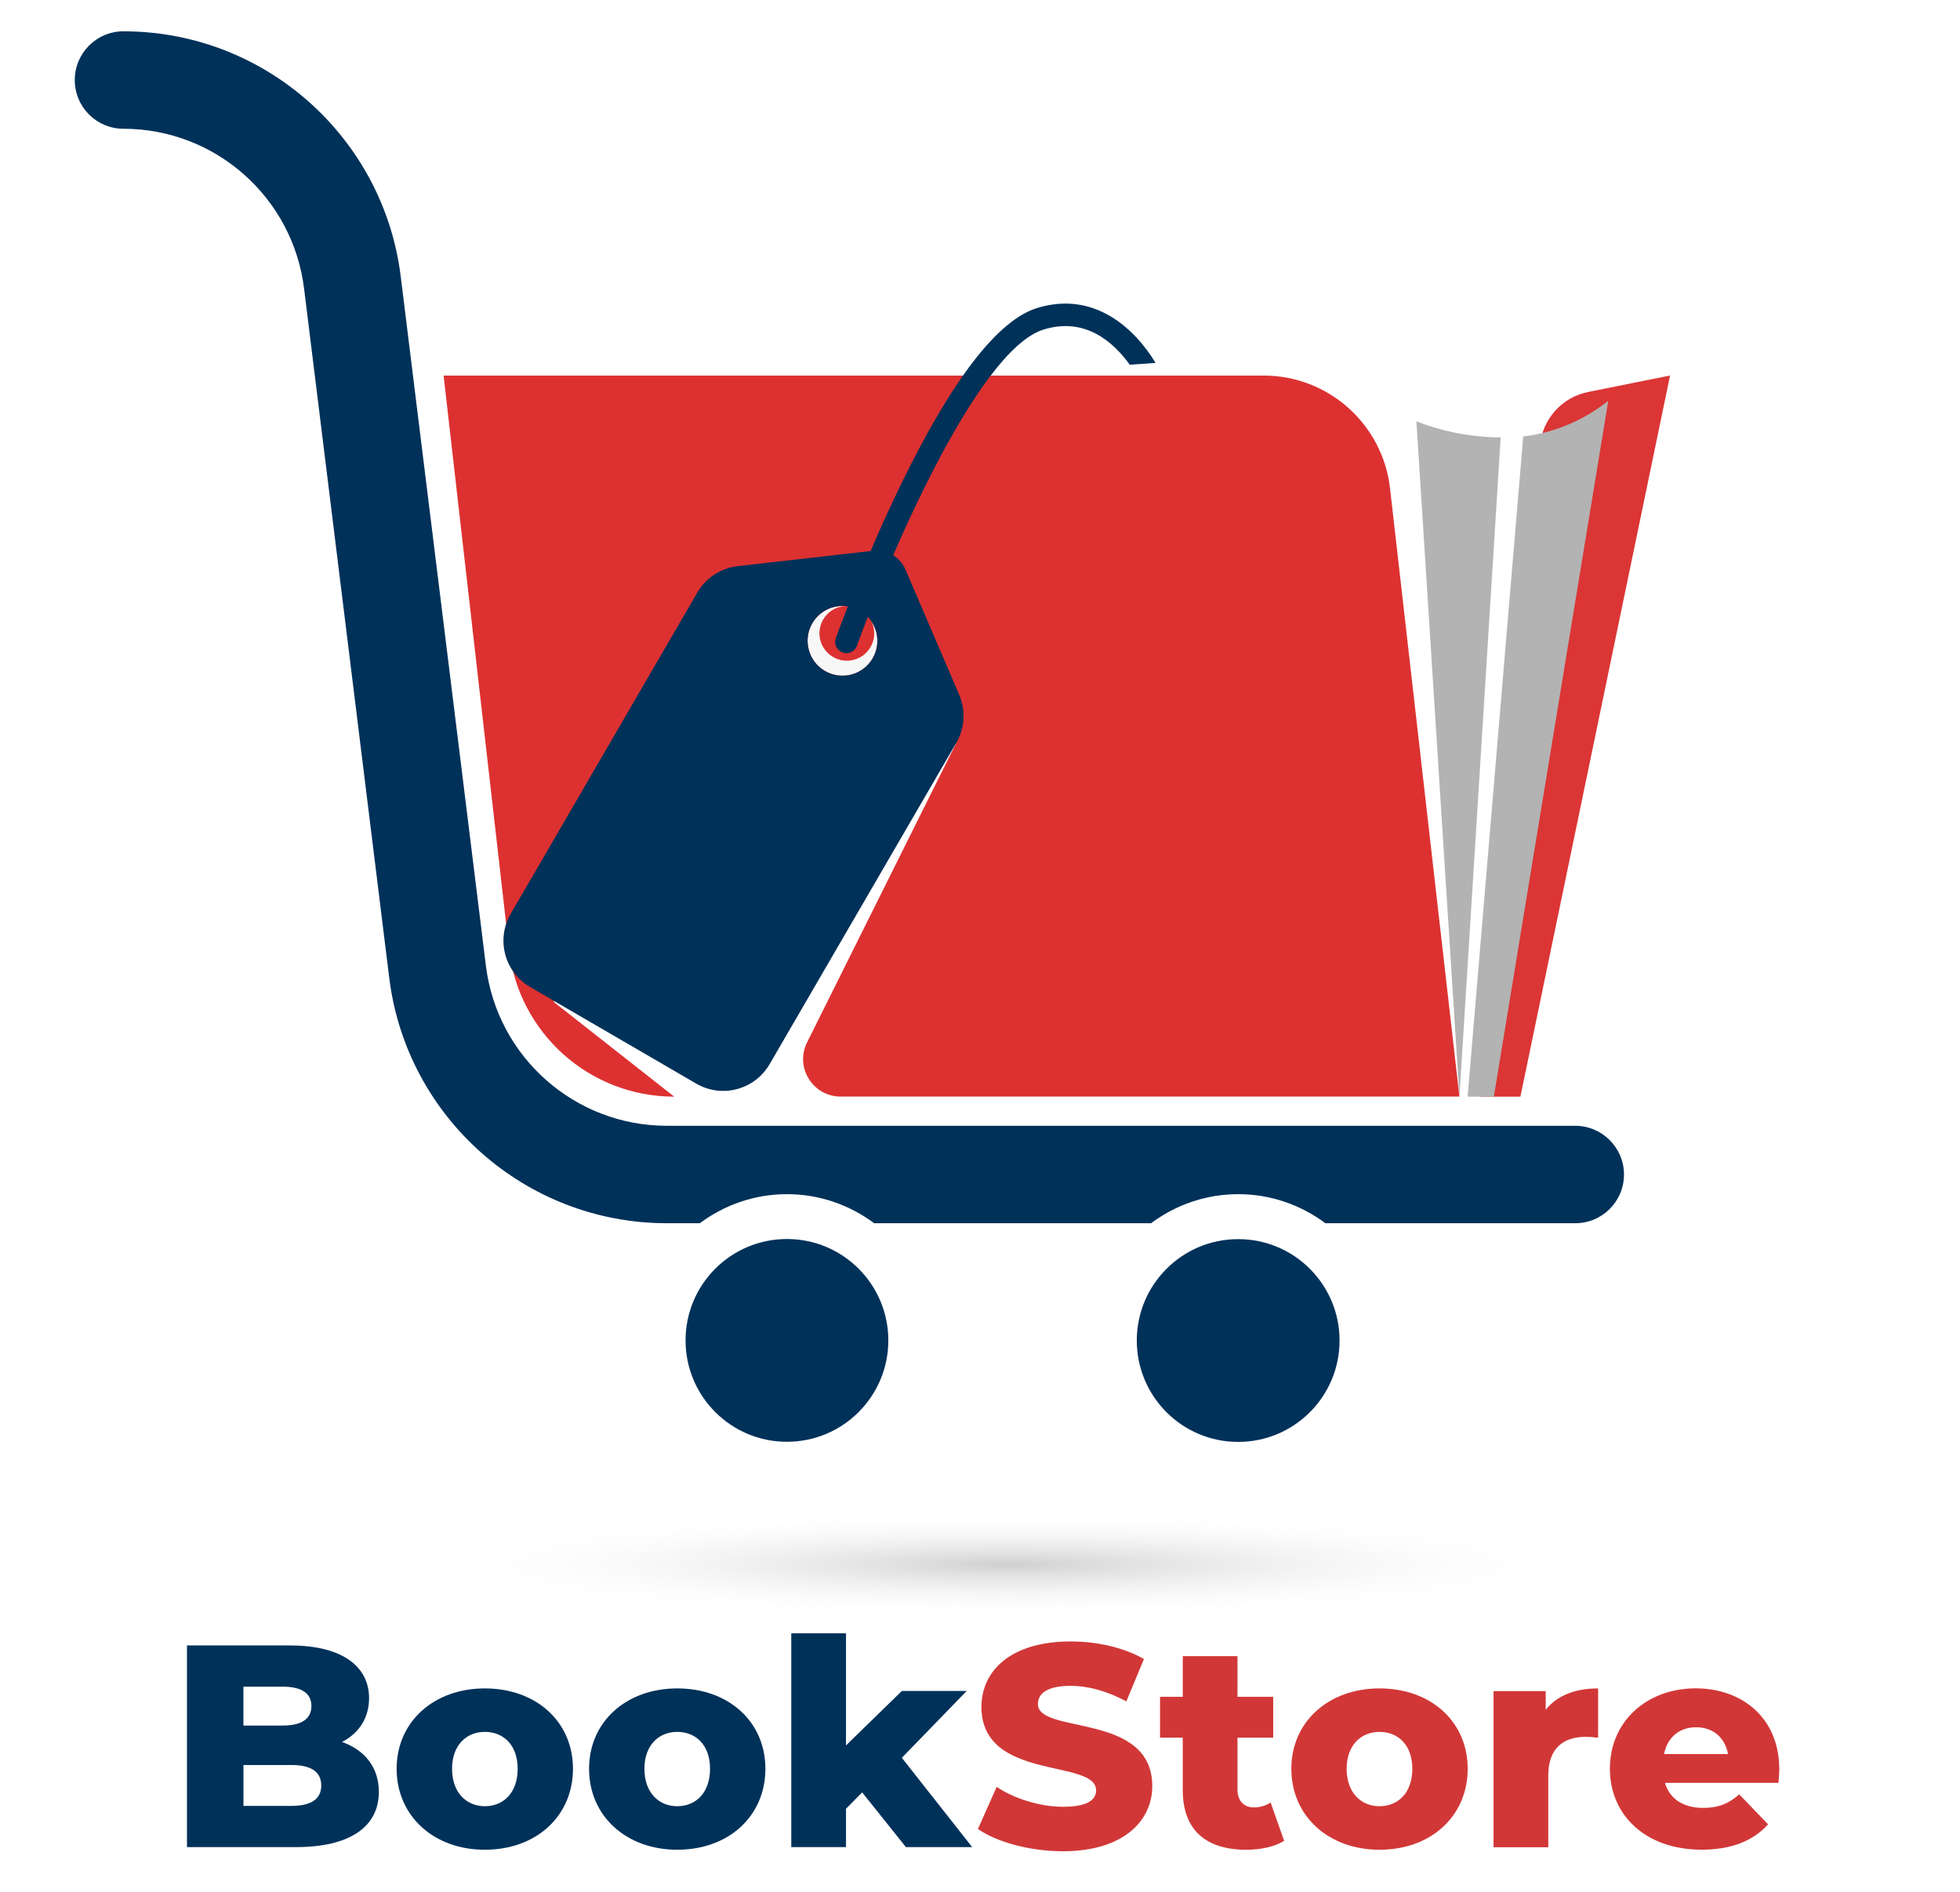
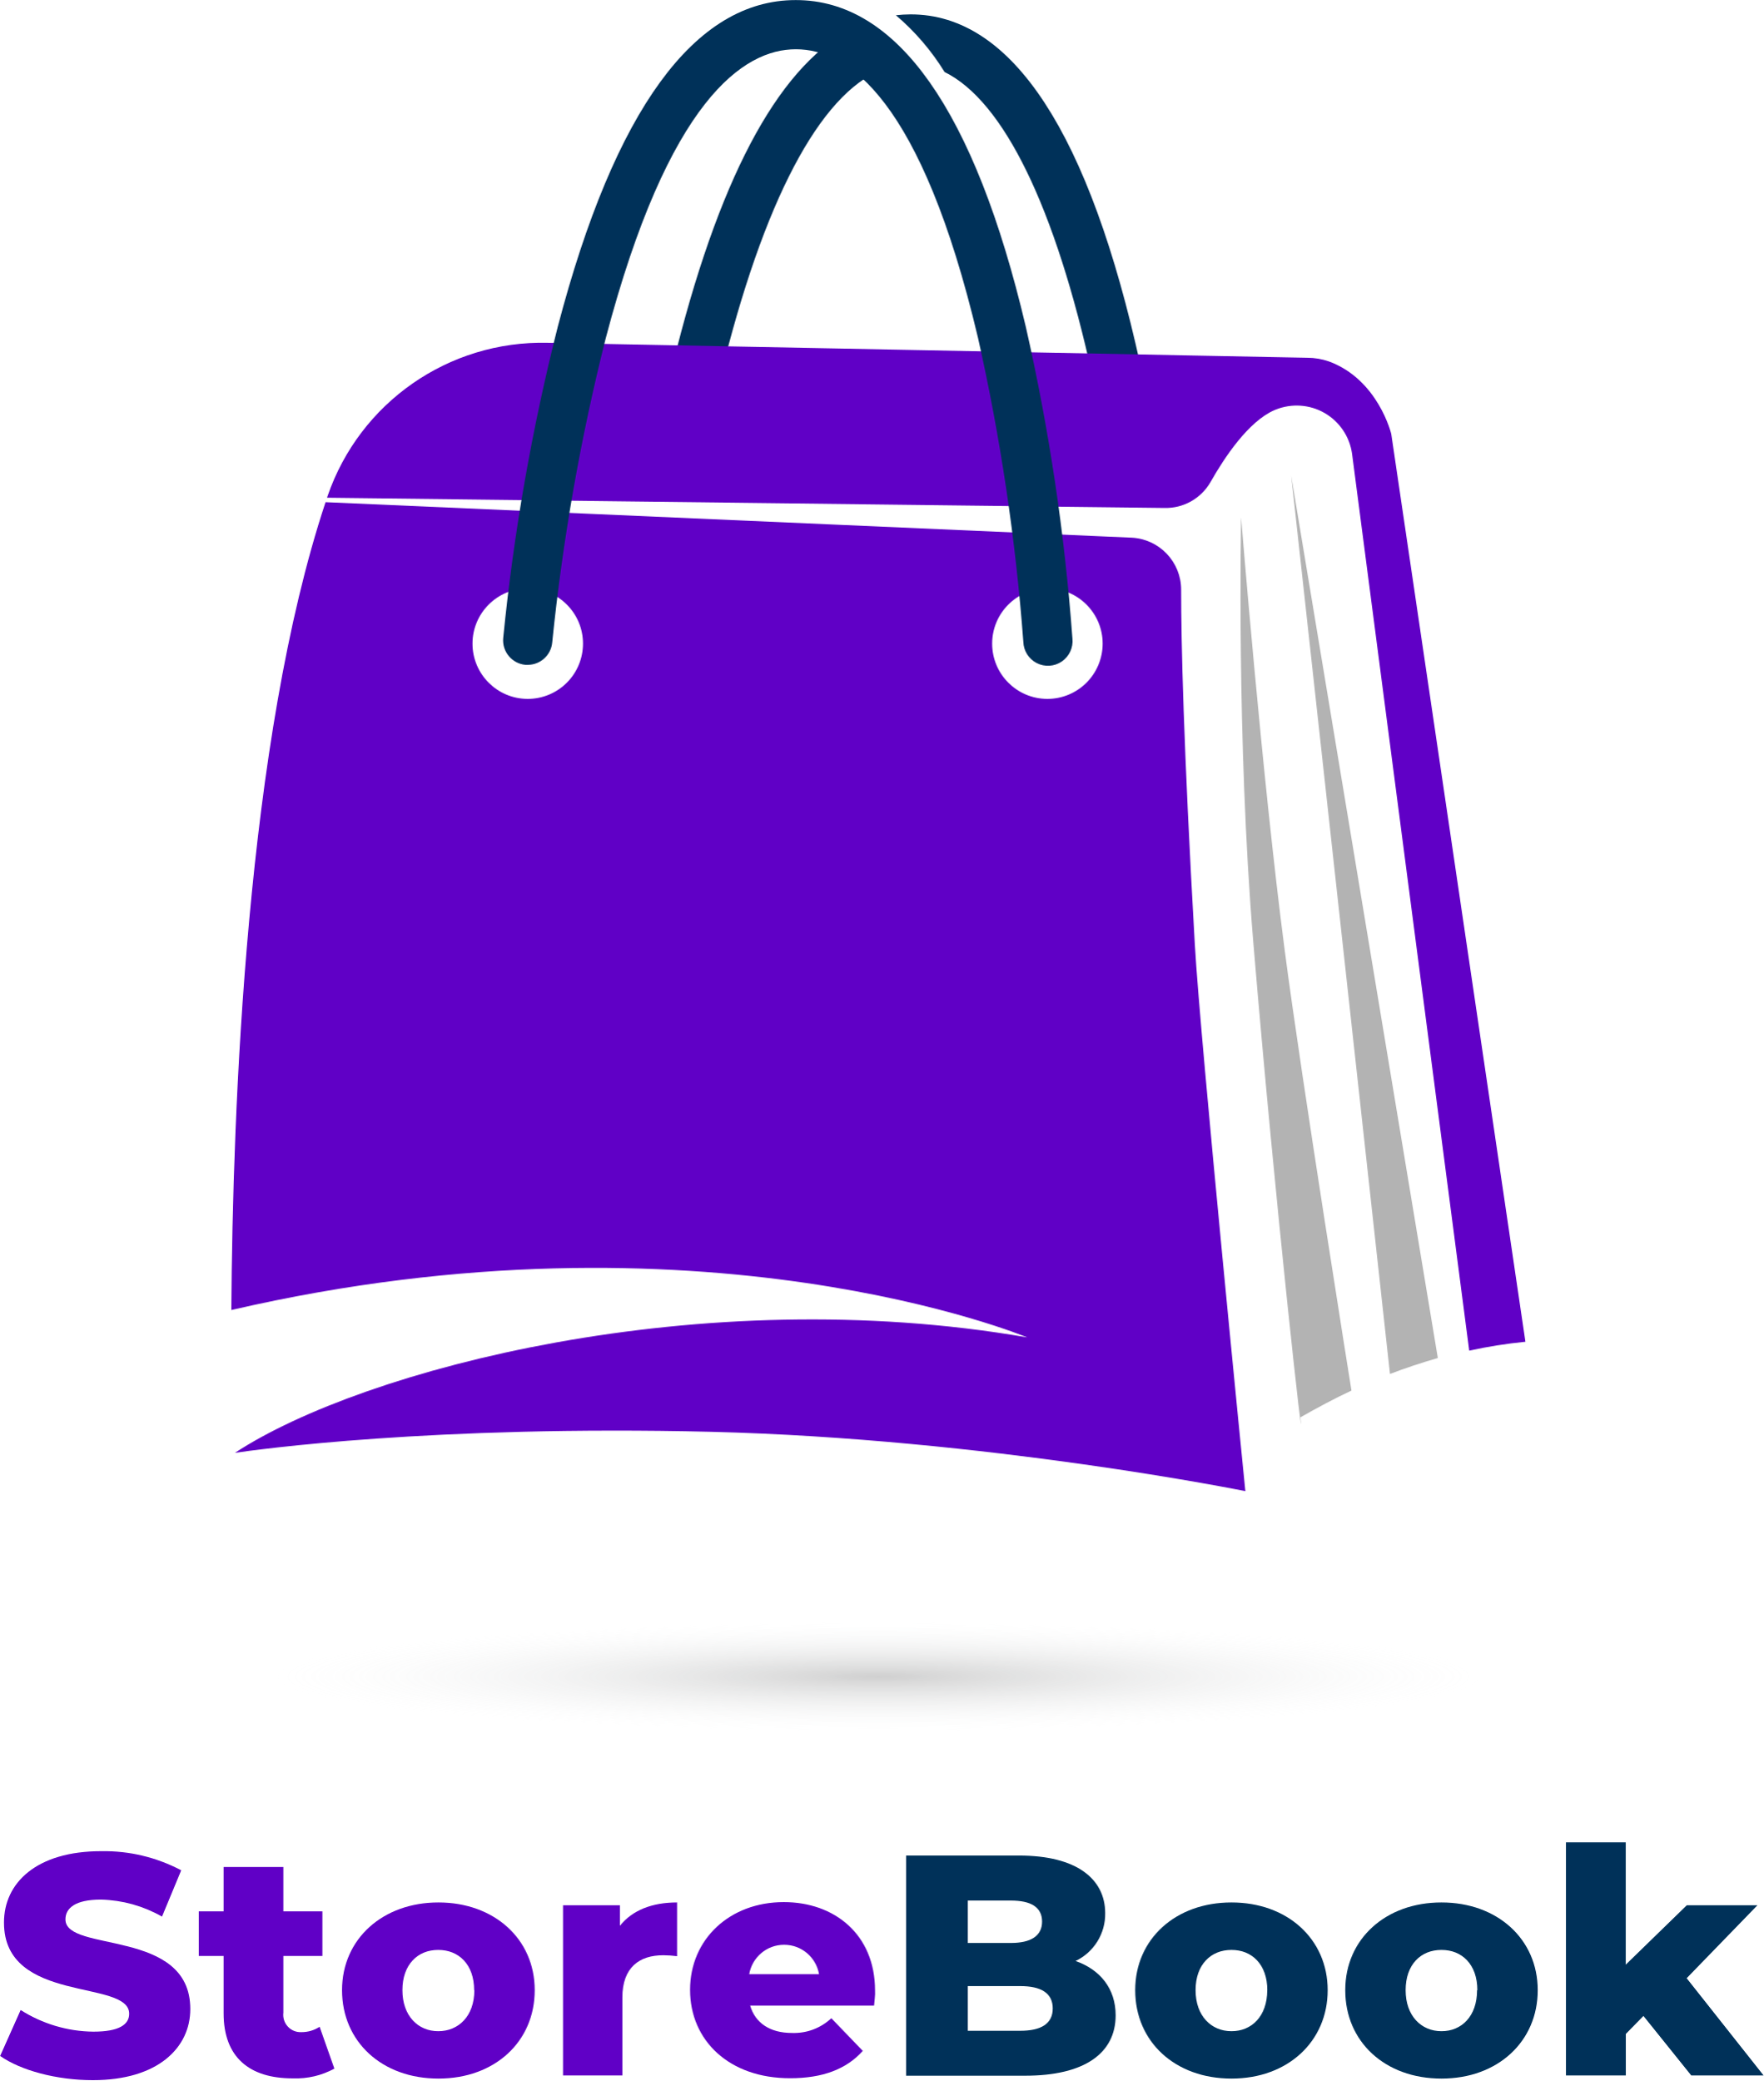
- <svg xmlns="http://www.w3.org/2000/svg" version="1.1" id="Calque_1" x="0px" y="0px" viewBox="0 0 313 302" style="enable-background:new 0 0 313 302;" xml:space="preserve">
-   <style type="text/css">
- 	.st0{opacity:0.3;fill:url(#SVGID_1_);enable-background:new    ;}
- 	.st1{fill:#DB3535;}
- 	.st2{fill:#B3B3B3;}
- 	.st3{fill:#003159;}
- 	.st4{fill:#DD3131;}
- 	.st5{fill:#F7F7F7;}
- 	.st6{fill:#D13737;}
- </style>
-   <g id="OBJECTS">
-     <radialGradient id="SVGID_1_" cx="161" cy="-133.073" r="88.324" gradientTransform="matrix(1 0 0 -0.0897 0 237.8757)" gradientUnits="userSpaceOnUse">
-       <stop offset="5.800000e-07" style="stop-color:#606060" />
-       <stop offset="1" style="stop-color:#EAEDEE;stop-opacity:0" />
+ <svg xmlns="http://www.w3.org/2000/svg" viewBox="0 0 257.92 304.22">
+   <defs>
+     <radialGradient id="Degradado_sin_nombre_24" cx="136.43" cy="290.9" r="88.33" gradientTransform="translate(-7.98 219.04) scale(1 0.09)" gradientUnits="userSpaceOnUse">
+       <stop offset="0" stop-color="#606060" />
+       <stop offset="1" stop-color="#eaedee" stop-opacity="0" />
    </radialGradient>
-     <ellipse class="st0" cx="161" cy="249.81" rx="124.76" ry="10.99" />
-     <g>
-       <g>
-         <path class="st1" d="M242.8,175.11h-6.44l9.56-103.96c0.39-4.24,3.52-7.72,7.69-8.56l13.09-2.63L242.8,175.11z" />
-         <path class="st2" d="M226.19,67.27l6.87,107.83l6.59-105.25C233.99,69.78,229.44,68.56,226.19,67.27z" />
-         <path class="st2" d="M243.25,69.69l-8.88,105.42h4.19l18.27-111.1C253.98,66.25,249.37,68.98,243.25,69.69z" />
-         <ellipse class="st3" cx="125.67" cy="214.03" rx="16.19" ry="16.19" />
-         <circle class="st3" cx="197.73" cy="214.05" r="16.19" />
-         <path class="st3" d="M251.54,179.76H106.47c-14.66,0-27.07-10.97-28.87-25.52L64.01,44.28C61.31,21.89,42.27,5,19.72,5     c-4.3,0-7.78,3.48-7.78,7.78s3.48,7.78,7.78,7.78c14.69,0,27.09,11,28.85,25.6l13.59,109.99c2.76,22.33,21.81,39.17,44.31,39.17     h5.29c3.89-2.9,8.7-4.64,13.92-4.64s10.02,1.74,13.92,4.64h44.22c3.89-2.9,8.7-4.64,13.92-4.64s10.02,1.74,13.92,4.64h39.9     c4.3,0,7.78-3.48,7.78-7.78S255.83,179.76,251.54,179.76z" />
-       </g>
-       <path class="st4" d="M221.98,77.98c-1.17-10.26-9.86-18.01-20.18-18.01H70.84l10.45,91.6c1.53,13.41,12.88,23.54,26.38,23.54    l-19.26-15.14l64.3-41.35l-23.82,47.81c-1.99,3.99,0.91,8.67,5.37,8.67h98.8L221.98,77.98z" />
-       <path class="st5" d="M139.36,105.12c-1.55,2.66-4.96,3.57-7.62,2.02c-2.66-1.55-3.56-4.96-2.02-7.62    c1.08-1.86,3.07-2.84,5.09-2.74c-1.35,0.13-2.63,0.88-3.36,2.15c-1.21,2.09-0.5,4.77,1.59,5.98c2.09,1.21,4.77,0.5,5.98-1.59    c0.74-1.27,0.76-2.76,0.19-4.01C140.3,101.01,140.44,103.24,139.36,105.12z" />
-       <g>
-         <path class="st3" d="M180.41,58.23l4.13-0.28c-3.35-5.52-9.81-11.56-18.91-8.77c-6.3,1.93-13.65,11.47-21.84,28.34     c-5.97,12.31-10.28,24.25-10.32,24.37c-0.34,0.93,0.15,1.96,1.08,2.3c0.2,0.07,0.41,0.11,0.61,0.11c0.74,0,1.43-0.46,1.69-1.19     c4.65-12.93,19.06-47.2,29.83-50.5C173.29,50.59,177.81,54.61,180.41,58.23z" />
-       </g>
-       <path class="st3" d="M153.18,110.95l-8.58-20.01c-0.87-2.03-2.96-3.25-5.16-3L117.8,90.4c-2.69,0.31-5.08,1.87-6.44,4.21    l-6.41,11.03L81.56,145.9c-2.38,4.09-0.99,9.33,3.1,11.71l26.53,15.42c4.09,2.38,9.33,0.99,11.71-3.1l29.8-51.29    C154.08,116.28,154.25,113.43,153.18,110.95z M139.36,105.12c-1.55,2.66-4.96,3.57-7.62,2.02c-2.66-1.55-3.56-4.96-2.02-7.62    c1.55-2.66,4.96-3.57,7.62-2.02C140,99.04,140.9,102.45,139.36,105.12z" />
+   </defs>
+   <g style="isolation:isolate">
+     <g id="OBJECTS">
+       <ellipse cx="128.45" cy="245.14" rx="124.76" ry="10.99" style="mix-blend-mode:multiply;opacity:0.3;fill:url(#Degradado_sin_nombre_24)" />
+       <path d="M182.72,144.59c-1.68-29.45-2-44.36-2-51.84a7.62,7.62,0,0,0-7.27-7.65L55.59,79.91C44,114.78,42,168.63,41.81,198.06c68.75-15.91,116.39,4,116.39,4-47.7-8.28-97.13,4.59-115.87,16.89,3.07-.46,28.86-4.07,69.62-3.08,40.31,1,78.16,8.68,78.16,8.68S183.53,158.83,182.72,144.59ZM85.15,108.68a8.08,8.08,0,1,1,8.09-8.08A8.08,8.08,0,0,1,85.15,108.68Zm76,0a8.08,8.08,0,1,1,8.09-8.08A8.08,8.08,0,0,1,161.12,108.68Z" transform="translate(-7.98 -6.47)" style="fill:#6000c6" />
+       <path d="M174.79,60C167.33,25.88,156,8.57,141.15,8.57A19.06,19.06,0,0,0,139,8.7,34.76,34.76,0,0,1,146.12,17c8.64,4.26,16.2,19.71,21.64,44.57a3.6,3.6,0,1,0,7-1.54Z" transform="translate(-7.98 -6.47)" style="fill:#003159" />
+       <path d="M131.16,11.47c-10.5,6.42-19,23.48-25.42,51a3.6,3.6,0,0,0,2.69,4.32,3.88,3.88,0,0,0,.82.09,3.59,3.59,0,0,0,3.5-2.78c6.14-26.38,14.31-42.72,23.39-47.1Z" transform="translate(-7.98 -6.47)" style="fill:#003159" />
+       <path d="M196.81,76l14.45,131.41q3.38-1.29,7-2.33Z" transform="translate(-7.98 -6.47)" style="fill:#b3b3b3" />
+       <path d="M189.49,82.14s-.69,32.48,1.77,62c3.34,40,7.59,77.18,6.91,69.61,2.21-1.26,4.94-2.74,7.46-3.91,0,0-7.29-45.41-9.78-64.51C192.54,120,189.49,82.14,189.49,82.14Z" transform="translate(-7.98 -6.47)" style="fill:#b3b3b3" />
+       <path d="M211.45,69.94s-1.89-7.95-9.11-10.61a9.73,9.73,0,0,0-3.17-.54L88.06,56.6A33.22,33.22,0,0,0,55.89,79l-.08.26,122.5,1.5A7.57,7.57,0,0,0,185,77c2.08-3.68,5.57-8.9,9.36-10.55l.2-.08a8.18,8.18,0,0,1,11.15,6.42L222.85,204a71.55,71.55,0,0,1,8.22-1.3Z" transform="translate(-7.98 -6.47)" style="fill:#6000c6" />
+       <path d="M85.16,103.7h-.33a3.6,3.6,0,0,1-3.26-3.91,309.88,309.88,0,0,1,8-45.61c8.31-31.65,20-47.7,34.79-47.7S150.53,22.55,158,54.26a306.46,306.46,0,0,1,6.82,45.61,3.6,3.6,0,1,1-7.18.46A306.29,306.29,0,0,0,151,55.84C142.75,21,132,13.67,124.38,13.67S105.74,21,96.55,56a309.64,309.64,0,0,0-7.81,44.42A3.6,3.6,0,0,1,85.16,103.7Z" transform="translate(-7.98 -6.47)" style="fill:#003159" />
+     </g>
+     <g id="TEXTS">
+       <path d="M8,307.15l3-6.72a20.26,20.26,0,0,0,10.62,3.17c3.78,0,5.25-1.05,5.25-2.62,0-5.11-18.31-1.38-18.31-13.34,0-5.75,4.69-10.44,14.26-10.44A24.14,24.14,0,0,1,34.48,280l-2.81,6.77a19,19,0,0,0-8.92-2.49c-3.82,0-5.2,1.29-5.2,2.9,0,4.92,18.26,1.24,18.26,13.11,0,5.61-4.69,10.4-14.26,10.4C16.26,310.69,11,309.26,8,307.15Z" transform="translate(-7.98 -6.47)" style="fill:#6000c6" />
+       <path d="M56.88,309a11.75,11.75,0,0,1-6.08,1.43c-6.39,0-10.12-3.13-10.12-9.52v-8.38H37.05V286h3.63v-6.49h8.74V286h5.71v6.53H49.42v8.28a2.54,2.54,0,0,0,2.63,2.86,4.79,4.79,0,0,0,2.67-.79Z" transform="translate(-7.98 -6.47)" style="fill:#6000c6" />
+       <path d="M58,297.53C58,290,64,284.7,72.1,284.7S86.18,290,86.18,297.53s-5.84,12.93-14.08,12.93S58,305.08,58,297.53Zm19.32,0c0-3.77-2.26-5.89-5.25-5.89s-5.24,2.12-5.24,5.89,2.3,6,5.24,6S77.35,301.35,77.35,297.53Z" transform="translate(-7.98 -6.47)" style="fill:#6000c6" />
+       <path d="M107,284.7v7.86a16.54,16.54,0,0,0-2-.14c-3.54,0-6,1.8-6,6.17V310H90.32V285.11h8.32v3C100.44,285.85,103.34,284.7,107,284.7Z" transform="translate(-7.98 -6.47)" style="fill:#6000c6" />
+       <path d="M135.81,299.79H117.69c.73,2.53,2.9,4,6.12,4a8,8,0,0,0,5.75-2.16l4.6,4.78c-2.39,2.67-5.89,4-10.63,4-8.88,0-14.63-5.48-14.63-12.93s5.84-12.83,13.71-12.83c7.36,0,13.34,4.69,13.34,12.92C136,298.27,135.86,299.1,135.81,299.79Zm-18.26-4.6h10.21a5.18,5.18,0,0,0-10.21,0Z" transform="translate(-7.98 -6.47)" style="fill:#6000c6" />
+       <path d="M171.14,301.21c0,5.57-4.6,8.83-13.25,8.83H140.5v-32.2H157c8.47,0,12.61,3.45,12.61,8.42a7.6,7.6,0,0,1-4.33,7C168.89,294.54,171.14,297.3,171.14,301.21Zm-21.62-16.79v6.21h6.26c3,0,4.6-1.06,4.6-3.13s-1.57-3.08-4.6-3.08Zm12.42,15.78c0-2.21-1.66-3.27-4.78-3.27h-7.64v6.54h7.64C160.28,303.47,161.94,302.41,161.94,300.2Z" transform="translate(-7.98 -6.47)" style="fill:#003159" />
+       <path d="M174,297.53c0-7.5,5.93-12.83,14.08-12.83s14.07,5.33,14.07,12.83-5.84,12.93-14.07,12.93S174,305.08,174,297.53Zm19.32,0c0-3.77-2.25-5.89-5.24-5.89s-5.25,2.12-5.25,5.89,2.3,6,5.25,6S193.31,301.35,193.31,297.53Z" transform="translate(-7.98 -6.47)" style="fill:#003159" />
+       <path d="M204.72,297.53c0-7.5,5.93-12.83,14.07-12.83s14.08,5.33,14.08,12.83-5.84,12.93-14.08,12.93S204.72,305.08,204.72,297.53Zm19.32,0c0-3.77-2.25-5.89-5.25-5.89s-5.24,2.12-5.24,5.89,2.3,6,5.24,6S224,301.35,224,297.53Z" transform="translate(-7.98 -6.47)" style="fill:#003159" />
+       <path d="M248.33,301.3l-2.58,2.63V310H237V275.91h8.74V293.8l8.93-8.69H265l-10.35,10.67L265.9,310H255.32Z" transform="translate(-7.98 -6.47)" style="fill:#003159" />
    </g>
  </g>
-   <g id="TEXTS">
- </g>
-   <g>
-     <path class="st3" d="M60.5,286.11c0,5.57-4.6,8.83-13.25,8.83H29.86v-32.2h16.47c8.46,0,12.61,3.45,12.61,8.42   c0,3.08-1.56,5.57-4.32,6.99C58.24,279.44,60.5,282.2,60.5,286.11z M38.87,269.32v6.21h6.26c3.04,0,4.6-1.06,4.6-3.13   c0-2.02-1.56-3.08-4.6-3.08H38.87z M51.3,285.1c0-2.21-1.66-3.27-4.78-3.27h-7.64v6.53h7.64C49.64,288.36,51.3,287.31,51.3,285.1z" />
-     <path class="st3" d="M63.34,282.43c0-7.5,5.93-12.83,14.08-12.83c8.23,0,14.08,5.34,14.08,12.83c0,7.54-5.84,12.93-14.08,12.93   C69.28,295.36,63.34,289.98,63.34,282.43z M82.67,282.43c0-3.77-2.25-5.89-5.24-5.89c-2.94,0-5.24,2.12-5.24,5.89   c0,3.82,2.3,5.98,5.24,5.98C80.41,288.41,82.67,286.25,82.67,282.43z" />
-     <path class="st3" d="M94.07,282.43c0-7.5,5.93-12.83,14.08-12.83c8.23,0,14.08,5.34,14.08,12.83c0,7.54-5.84,12.93-14.08,12.93   C100.01,295.36,94.07,289.98,94.07,282.43z M113.39,282.43c0-3.77-2.25-5.89-5.24-5.89c-2.94,0-5.24,2.12-5.24,5.89   c0,3.82,2.3,5.98,5.24,5.98C111.14,288.41,113.39,286.25,113.39,282.43z" />
-     <path class="st3" d="M137.68,286.2l-2.58,2.62v6.12h-8.74V260.8h8.74v17.9l8.92-8.69h10.35l-10.35,10.67l11.23,14.26h-10.58   L137.68,286.2z" />
-     <path class="st6" d="M156.17,292.05l2.99-6.72c2.85,1.89,6.9,3.17,10.63,3.17c3.77,0,5.25-1.06,5.25-2.62   c0-5.11-18.31-1.38-18.31-13.34c0-5.75,4.69-10.44,14.26-10.44c4.19,0,8.51,0.97,11.69,2.81l-2.81,6.76   c-3.08-1.66-6.12-2.48-8.92-2.48c-3.82,0-5.2,1.29-5.2,2.9c0,4.92,18.26,1.24,18.26,13.11c0,5.61-4.69,10.4-14.26,10.4   C164.45,295.59,159.21,294.16,156.17,292.05z" />
-     <path class="st6" d="M205.07,293.93c-1.52,0.97-3.77,1.43-6.07,1.43c-6.39,0-10.12-3.13-10.12-9.52v-8.37h-3.63v-6.53h3.63v-6.49   h8.74v6.49h5.7v6.53h-5.7v8.28c0,1.84,1.06,2.85,2.62,2.85c0.97,0,1.93-0.28,2.67-0.78L205.07,293.93z" />
-     <path class="st6" d="M206.22,282.43c0-7.5,5.93-12.83,14.08-12.83c8.24,0,14.08,5.34,14.08,12.83c0,7.54-5.84,12.93-14.08,12.93   C212.15,295.36,206.22,289.98,206.22,282.43z M225.54,282.43c0-3.77-2.25-5.89-5.25-5.89c-2.94,0-5.24,2.12-5.24,5.89   c0,3.82,2.3,5.98,5.24,5.98C223.29,288.41,225.54,286.25,225.54,282.43z" />
-     <path class="st6" d="M255.21,269.6v7.87c-0.78-0.09-1.33-0.14-1.98-0.14c-3.54,0-5.98,1.79-5.98,6.17v11.46h-8.74v-24.93h8.33v2.99   C248.63,270.74,251.53,269.6,255.21,269.6z" />
-     <path class="st6" d="M284.01,284.68h-18.13c0.74,2.53,2.9,4,6.12,4c2.44,0,4.05-0.69,5.75-2.16l4.6,4.78   c-2.39,2.67-5.89,4.05-10.63,4.05c-8.88,0-14.63-5.47-14.63-12.93c0-7.5,5.84-12.83,13.71-12.83c7.36,0,13.34,4.69,13.34,12.93   C284.14,283.17,284.05,283.99,284.01,284.68z M265.74,280.08h10.21c-0.46-2.62-2.39-4.28-5.11-4.28   C268.13,275.81,266.25,277.46,265.74,280.08z" />
-   </g>
</svg>
